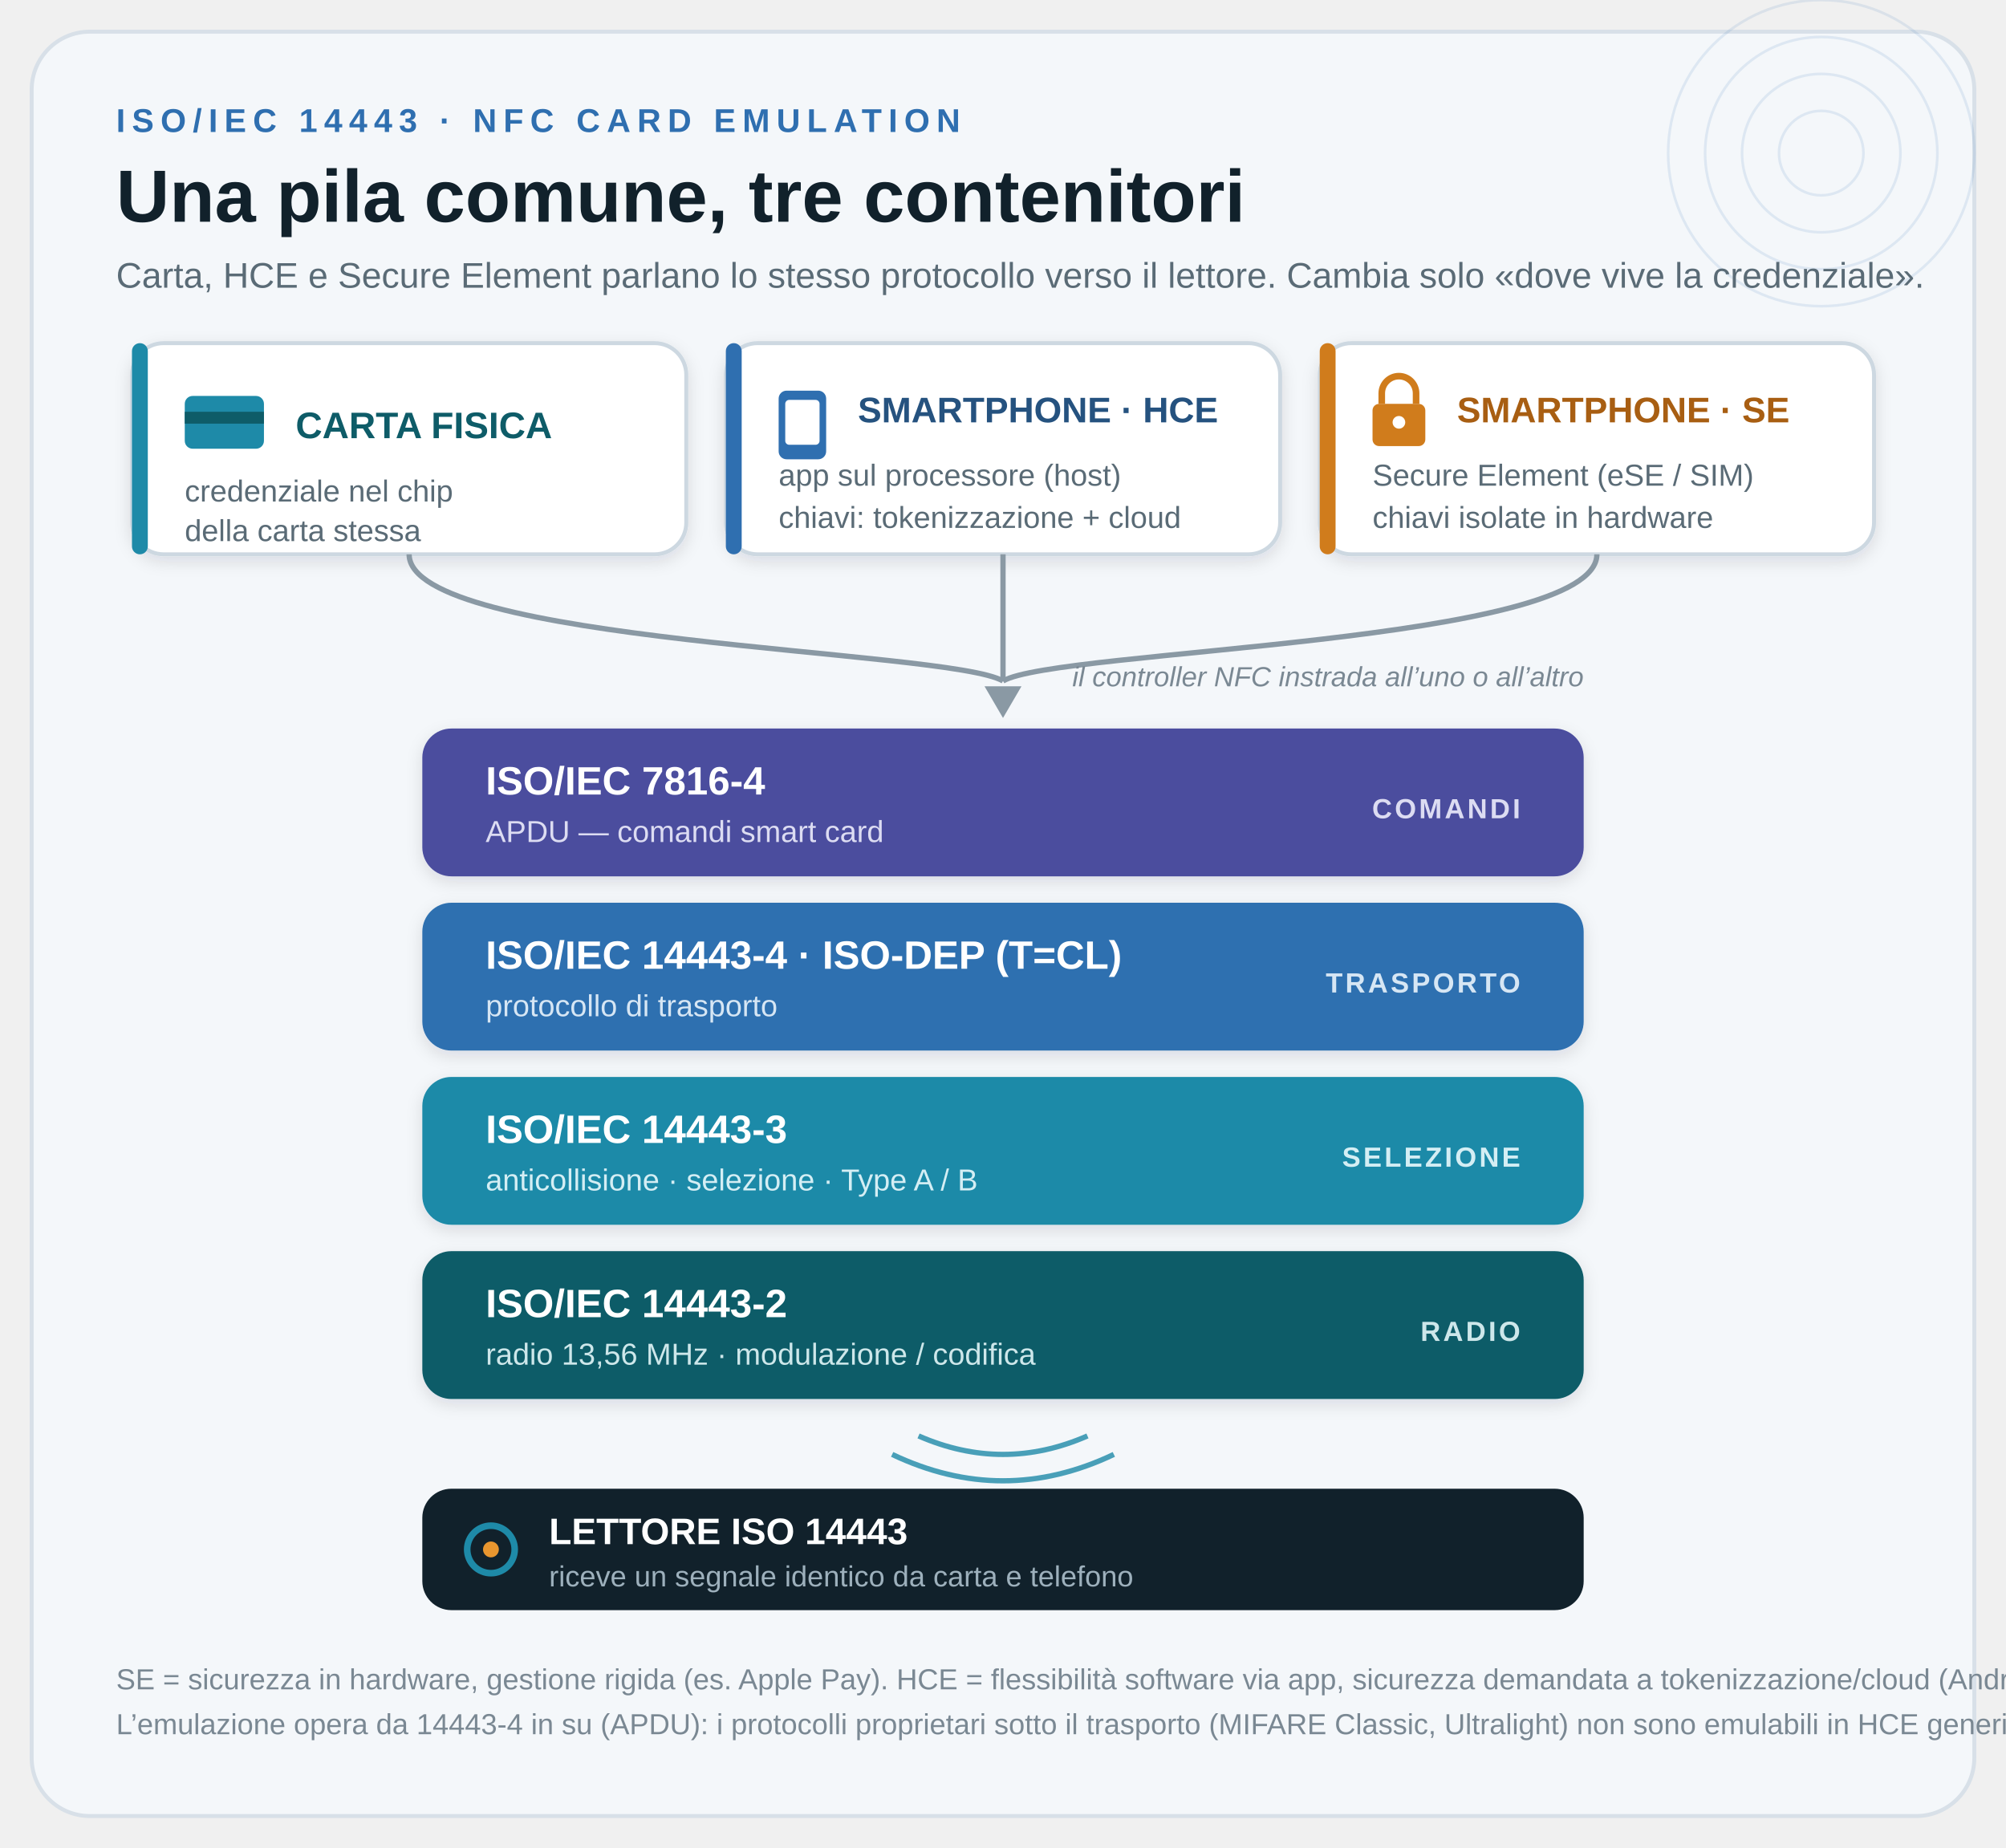
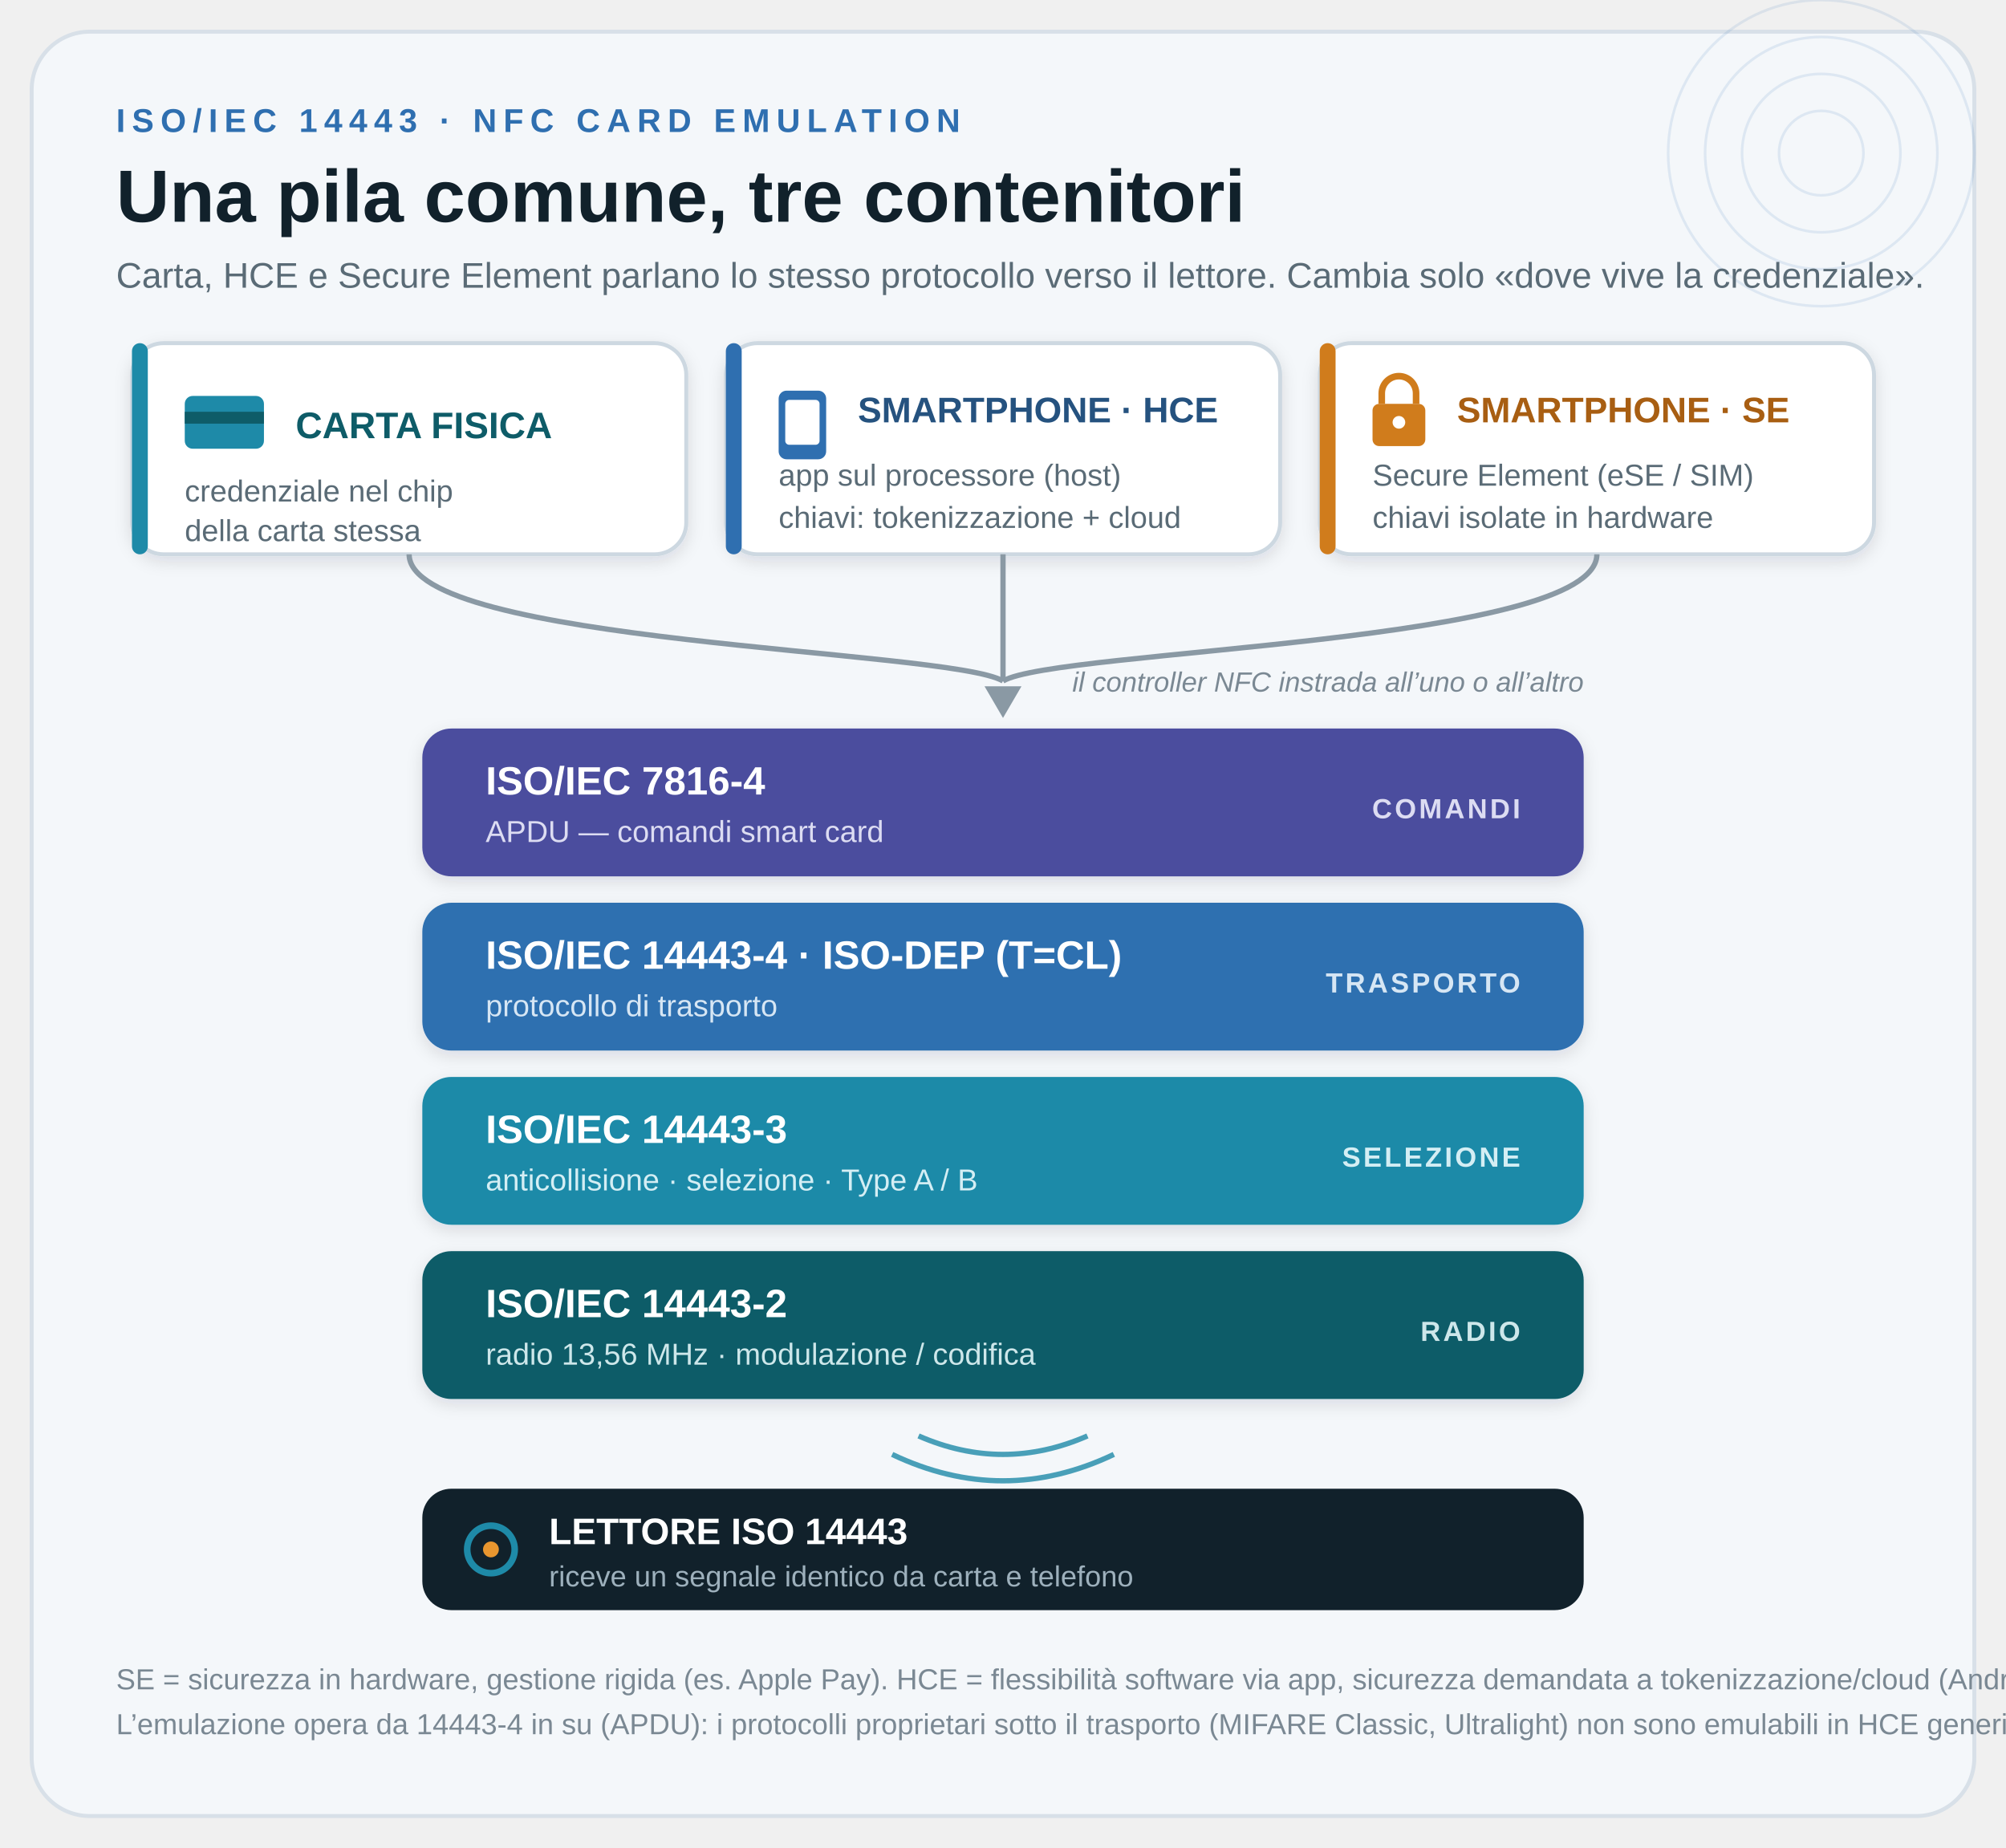
<svg xmlns="http://www.w3.org/2000/svg" viewBox="0 0 760 700" font-family="'Segoe UI', system-ui, -apple-system, 'Helvetica Neue', Arial, sans-serif">
  <defs>
    <linearGradient id="seGrad" x1="0" y1="0" x2="0" y2="1">
      <stop offset="0" stop-color="#E8962F" />
      <stop offset="1" stop-color="#D07C1C" />
    </linearGradient>
    <filter id="soft" x="-20%" y="-20%" width="140%" height="140%">
      <feDropShadow dx="0" dy="2" stdDeviation="3" flood-color="#11212B" flood-opacity="0.12" />
    </filter>
  </defs>
  <rect x="12" y="12" width="736" height="676" rx="22" fill="#F4F7FA" stroke="#D8E0E8" stroke-width="1.5" />
  <g stroke="#2F6FB0" fill="none" opacity="0.12">
    <circle cx="690" cy="58" r="16" />
    <circle cx="690" cy="58" r="30" />
    <circle cx="690" cy="58" r="44" />
    <circle cx="690" cy="58" r="58" />
  </g>
  <text x="44" y="50" font-size="12.5" letter-spacing="2.5" font-weight="700" fill="#2F6FB0">ISO/IEC 14443 · NFC CARD EMULATION</text>
  <text x="44" y="84" font-size="28" font-weight="700" fill="#11212B">Una pila comune, tre contenitori</text>
  <text x="44" y="109" font-size="13.5" fill="#5A6B76">Carta, HCE e Secure Element parlano lo stesso protocollo verso il lettore. Cambia solo «dove vive la credenziale».</text>
  <rect x="50" y="130" width="210" height="80" rx="12" fill="#FFFFFF" stroke="#CDD8E1" stroke-width="1.5" filter="url(#soft)" />
  <rect x="50" y="130" width="6" height="80" rx="3" fill="#1E8AA8" />
  <rect x="70" y="150" width="30" height="20" rx="3" fill="#1E8AA8" />
  <rect x="70" y="156" width="30" height="4.5" fill="#0E5C68" />
  <text x="112" y="166" font-size="14" font-weight="700" fill="#0E5C68">CARTA FISICA</text>
  <text x="70" y="190" font-size="11.5" fill="#5A6B76">credenziale nel chip</text>
  <text x="70" y="205" font-size="11.5" fill="#5A6B76">della carta stessa</text>
  <rect x="275" y="130" width="210" height="80" rx="12" fill="#FFFFFF" stroke="#CDD8E1" stroke-width="1.5" filter="url(#soft)" />
  <rect x="275" y="130" width="6" height="80" rx="3" fill="#2F6FB0" />
  <rect x="295" y="148" width="18" height="26" rx="3" fill="#2F6FB0" />
  <rect x="297.5" y="151.5" width="13" height="17" rx="1.5" fill="#FFFFFF" />
  <text x="325" y="160" font-size="13.5" font-weight="700" fill="#25527F">SMARTPHONE · HCE</text>
  <text x="295" y="184" font-size="11.5" fill="#5A6B76">app sul processore (host)</text>
  <text x="295" y="200" font-size="11.5" fill="#5A6B76">chiavi: tokenizzazione + cloud</text>
  <rect x="500" y="130" width="210" height="80" rx="12" fill="#FFFFFF" stroke="#CDD8E1" stroke-width="1.5" filter="url(#soft)" />
  <rect x="500" y="130" width="6" height="80" rx="3" fill="#D07C1C" />
  <rect x="520" y="153" width="20" height="16" rx="2.5" fill="#D07C1C" />
  <path d="M523.5 153 v-4 a6.5 6.5 0 0 1 13 0 v4" fill="none" stroke="#D07C1C" stroke-width="2.5" />
  <circle cx="530" cy="160" r="2.4" fill="#FFFFFF" />
  <text x="552" y="160" font-size="13.5" font-weight="700" fill="#A85E12">SMARTPHONE · SE</text>
  <text x="520" y="184" font-size="11.5" fill="#5A6B76">Secure Element (eSE / SIM)</text>
  <text x="520" y="200" font-size="11.5" fill="#5A6B76">chiavi isolate in hardware</text>
  <g stroke="#8A99A4" stroke-width="2" fill="none">
    <path d="M155 210 C 155 244, 360 246, 380 258" />
    <path d="M380 210 L 380 258" />
    <path d="M605 210 C 605 244, 400 246, 380 258" />
  </g>
  <path d="M380 272 l-7 -12 l14 0 z" fill="#8A99A4" />
-   <text x="600" y="260" font-size="10.5" font-style="italic" fill="#7A8893" text-anchor="end">il controller NFC instrada all’uno o all’altro</text>
+   <text x="600" y="262" font-size="10.5" font-style="italic" fill="#7A8893" text-anchor="end">il controller NFC instrada all’uno o all’altro</text>
  <rect x="160" y="276" width="440" height="56" rx="11" fill="#4B4E9E" filter="url(#soft)" />
  <text x="184" y="301" font-size="15" font-weight="700" fill="#FFFFFF">ISO/IEC 7816-4</text>
  <text x="184" y="319" font-size="11.5" fill="#DCDCF2">APDU — comandi smart card</text>
  <text x="576" y="310" font-size="10.5" font-weight="700" letter-spacing="1" fill="#DCDCF2" text-anchor="end">COMANDI</text>
  <rect x="160" y="342" width="440" height="56" rx="11" fill="#2F6FB0" filter="url(#soft)" />
  <text x="184" y="367" font-size="15" font-weight="700" fill="#FFFFFF">ISO/IEC 14443-4 · ISO-DEP (T=CL)</text>
  <text x="184" y="385" font-size="11.5" fill="#D6E6F4">protocollo di trasporto</text>
  <text x="576" y="376" font-size="10.5" font-weight="700" letter-spacing="1" fill="#D6E6F4" text-anchor="end">TRASPORTO</text>
  <rect x="160" y="408" width="440" height="56" rx="11" fill="#1E8AA8" filter="url(#soft)" />
  <text x="184" y="433" font-size="15" font-weight="700" fill="#FFFFFF">ISO/IEC 14443-3</text>
  <text x="184" y="451" font-size="11.5" fill="#D4EEF4">anticollisione · selezione · Type A / B</text>
  <text x="576" y="442" font-size="10.5" font-weight="700" letter-spacing="1" fill="#D4EEF4" text-anchor="end">SELEZIONE</text>
  <rect x="160" y="474" width="440" height="56" rx="11" fill="#0E5C68" filter="url(#soft)" />
  <text x="184" y="499" font-size="15" font-weight="700" fill="#FFFFFF">ISO/IEC 14443-2</text>
  <text x="184" y="517" font-size="11.5" fill="#CDE7EA">radio 13,56 MHz · modulazione / codifica</text>
  <text x="576" y="508" font-size="10.5" font-weight="700" letter-spacing="1" fill="#CDE7EA" text-anchor="end">RADIO</text>
  <g stroke="#1E8AA8" stroke-width="2" fill="none" opacity="0.8">
    <path d="M348 544 q32 14 64 0" />
    <path d="M338 551 q42 20 84 0" />
  </g>
  <rect x="160" y="564" width="440" height="46" rx="11" fill="#11212B" />
  <circle cx="186" cy="587" r="9" fill="none" stroke="#1E8AA8" stroke-width="2.5" />
  <circle cx="186" cy="587" r="3" fill="#E8962F" />
  <text x="208" y="585" font-size="14" font-weight="700" fill="#FFFFFF">LETTORE ISO 14443</text>
  <text x="208" y="601" font-size="11" fill="#9DB0BC">riceve un segnale identico da carta e telefono</text>
  <text x="44" y="640" font-size="11" fill="#7A8893">SE = sicurezza in hardware, gestione rigida (es. Apple Pay). HCE = flessibilità software via app, sicurezza demandata a tokenizzazione/cloud (Android 4.4+).</text>
  <text x="44" y="657" font-size="11" fill="#7A8893">L’emulazione opera da 14443-4 in su (APDU): i protocolli proprietari sotto il trasporto (MIFARE Classic, Ultralight) non sono emulabili in HCE generico.</text>
</svg>
